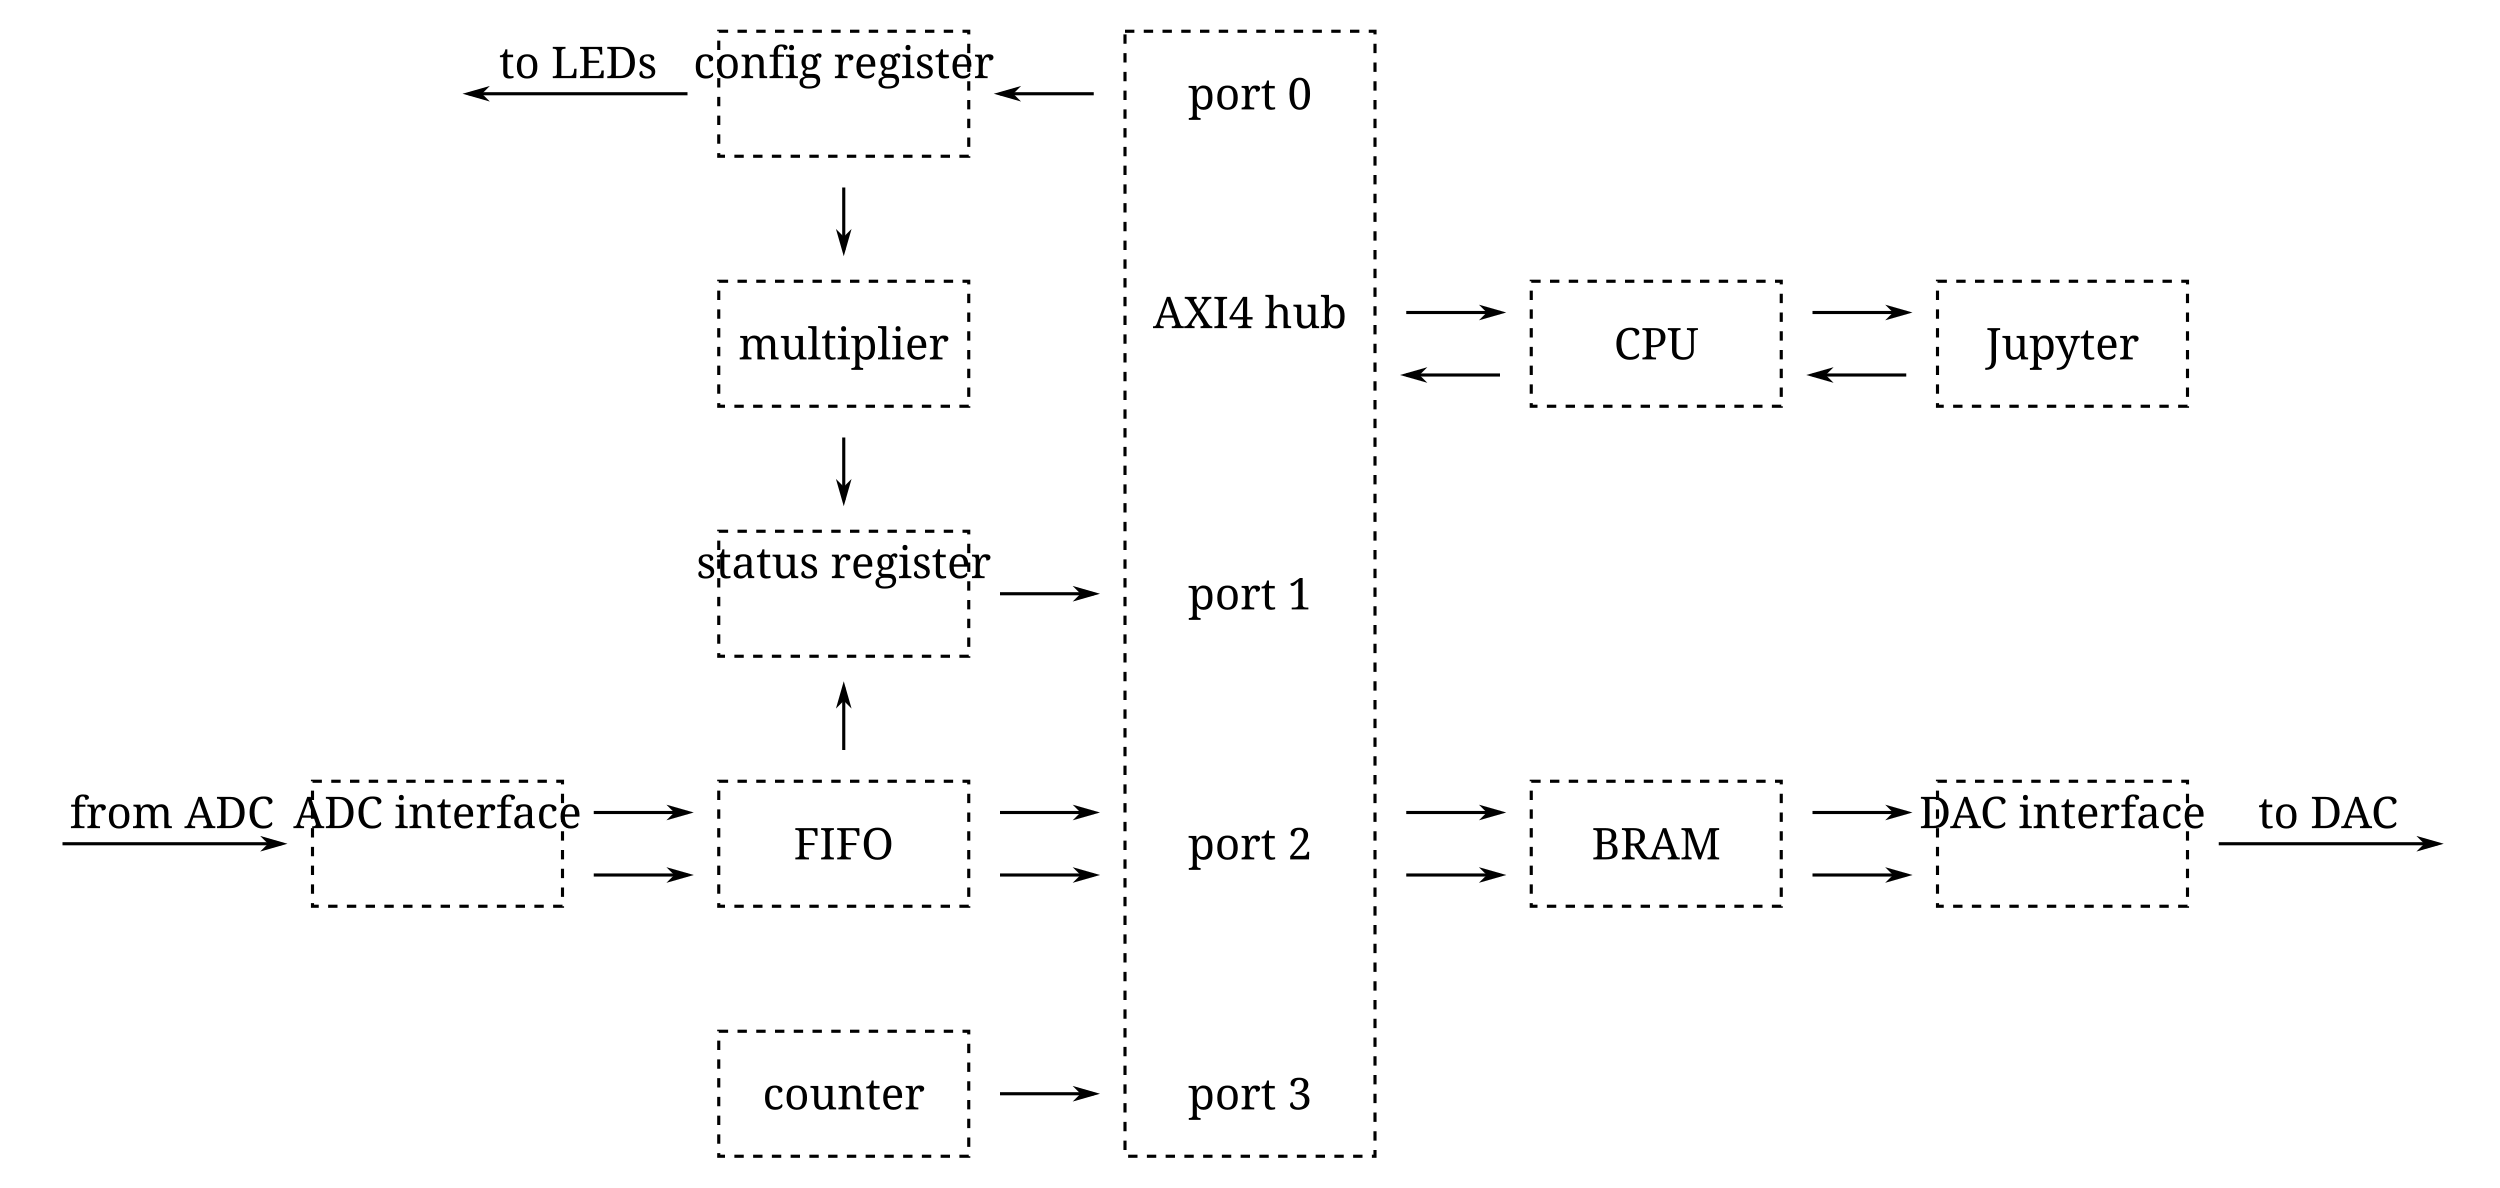
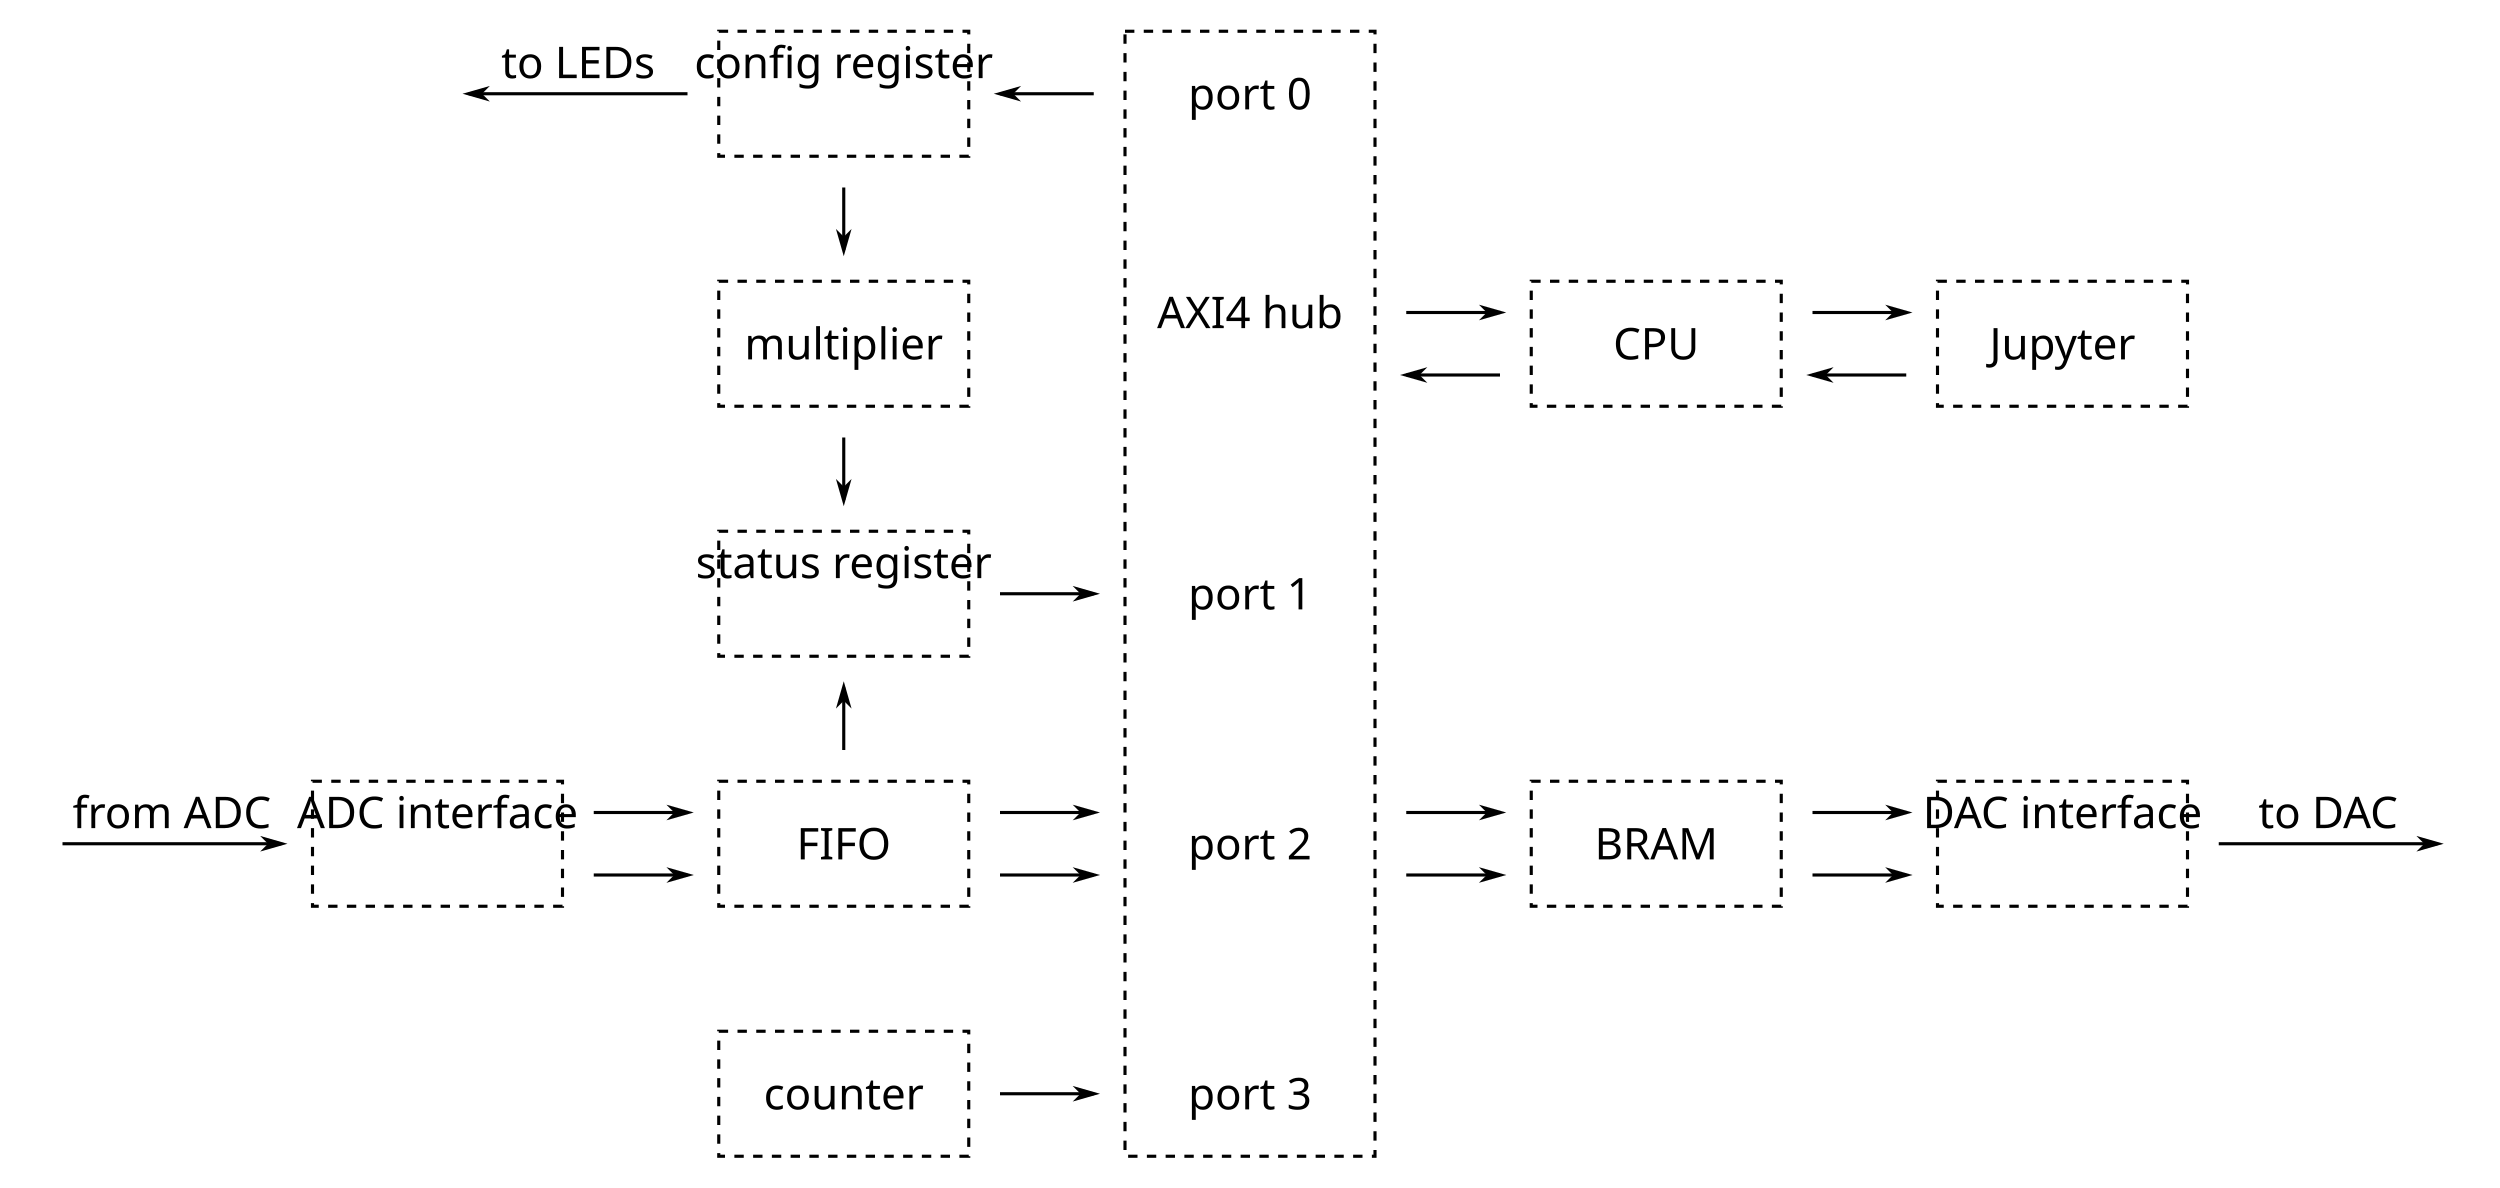
<svg xmlns="http://www.w3.org/2000/svg" width="800" height="380" version="1.1">
  <defs>
    <marker id="Arrow1L" overflow="visible" markerHeight="5" markerWidth="8.75" orient="auto-start-reverse" preserveAspectRatio="xMidYMid" refX="4.25" viewBox="0 0 8.75 5">
      <path transform="scale(-.5)" d="m0 0 5-5-17.5 5 17.5 5z" fill="context-stroke" fill-rule="evenodd" />
    </marker>
  </defs>
  <path d="m20 270h70" fill="none" marker-end="url(#Arrow1L)" stroke="#000000" />
  <rect x="230" y="250" width="80" height="40" fill="none" stroke="#000000" stroke-dasharray="3, 3" />
-   <text x="270" y="275" fill="#000000" font-family="Cambria" font-size="14px" text-align="center" text-anchor="middle" style="line-height:1.25">
+   <text x="270" y="275" fill="#000000" font-family="Carlito" font-size="14px" text-align="center" text-anchor="middle" style="line-height:1.25">
    <tspan>FIFO</tspan>
  </text>
  <path d="m320 260h30" fill="none" marker-end="url(#Arrow1L)" stroke="#000000" />
  <path d="m320 280h30" fill="none" marker-end="url(#Arrow1L)" stroke="#000000" />
-   <text x="55" y="265" fill="#000000" font-family="Cambria" font-size="14px" text-align="center" text-anchor="middle" style="line-height:1.25">
+   <text x="55" y="265" fill="#000000" font-family="Carlito" font-size="14px" text-align="center" text-anchor="middle" style="line-height:1.25">
    <tspan>from ADC</tspan>
  </text>
  <rect x="230" y="10" width="80" height="40" fill="none" stroke="#000000" stroke-dasharray="3, 3" />
  <path d="m350 30h-30" fill="none" marker-end="url(#Arrow1L)" stroke="#000000" />
  <rect x="230" y="90" width="80" height="40" fill="none" stroke="#000000" stroke-dasharray="3, 3" />
-   <text x="270" y="115" fill="#000000" font-family="Cambria" font-size="14px" text-align="center" text-anchor="middle" style="line-height:1.25">
+   <text x="270" y="115" fill="#000000" font-family="Carlito" font-size="14px" text-align="center" text-anchor="middle" style="line-height:1.25">
    <tspan>multiplier</tspan>
  </text>
  <path d="m270 140v20" fill="none" marker-end="url(#Arrow1L)" stroke="#000000" />
  <rect x="230" y="170" width="80" height="40" fill="none" stroke="#000000" stroke-dasharray="3, 3" />
  <path d="m270 60v20" fill="none" marker-end="url(#Arrow1L)" stroke="#000000" />
  <path d="m320 190h30" fill="none" marker-end="url(#Arrow1L)" stroke="#000000" />
  <rect x="360" y="10" width="80" height="360" fill="none" stroke="#000000" stroke-dasharray="3, 3" />
  <path d="m450 100h30" fill="none" marker-end="url(#Arrow1L)" stroke="#000000" />
  <path d="m480 120h-30" fill="none" marker-end="url(#Arrow1L)" stroke="#000000" />
-   <text x="270" y="25" fill="#000000" font-family="Cambria" font-size="14px" text-align="center" text-anchor="middle" style="line-height:1.25">
+   <text x="270" y="25" fill="#000000" font-family="Carlito" font-size="14px" text-align="center" text-anchor="middle" style="line-height:1.25">
    <tspan>config</tspan>
    <tspan>register</tspan>
  </text>
-   <text x="270" y="185" fill="#000000" font-family="Cambria" font-size="14px" text-align="center" text-anchor="middle" style="line-height:1.25">
+   <text x="270" y="185" fill="#000000" font-family="Carlito" font-size="14px" text-align="center" text-anchor="middle" style="line-height:1.25">
    <tspan>status</tspan>
    <tspan>register</tspan>
  </text>
  <rect x="230" y="330" width="80" height="40" fill="none" stroke="#000000" stroke-dasharray="3, 3" />
-   <text x="270" y="355" fill="#000000" font-family="Cambria" font-size="14px" text-align="center" text-anchor="middle" style="line-height:1.25">
+   <text x="270" y="355" fill="#000000" font-family="Carlito" font-size="14px" text-align="center" text-anchor="middle" style="line-height:1.25">
    <tspan>counter</tspan>
  </text>
  <path d="m220 30h-70" fill="none" marker-end="url(#Arrow1L)" stroke="#000000" />
-   <text x="185" y="25" fill="#000000" font-family="Cambria" font-size="14px" text-align="center" text-anchor="middle" style="line-height:1.25">
+   <text x="185" y="25" fill="#000000" font-family="Carlito" font-size="14px" text-align="center" text-anchor="middle" style="line-height:1.25">
    <tspan>to LEDs</tspan>
  </text>
  <path d="m320 350h30" fill="none" marker-end="url(#Arrow1L)" stroke="#000000" />
-   <text x="400" y="35" fill="#000000" font-family="Cambria" font-size="14px" text-align="center" text-anchor="middle" style="line-height:1.25">
+   <text x="400" y="35" fill="#000000" font-family="Carlito" font-size="14px" text-align="center" text-anchor="middle" style="line-height:1.25">
    <tspan>port 0</tspan>
  </text>
-   <text x="400" y="195" fill="#000000" font-family="Cambria" font-size="14px" text-align="center" text-anchor="middle" style="line-height:1.25">
+   <text x="400" y="195" fill="#000000" font-family="Carlito" font-size="14px" text-align="center" text-anchor="middle" style="line-height:1.25">
    <tspan>port 1</tspan>
  </text>
-   <text x="400" y="275" fill="#000000" font-family="Cambria" font-size="14px" text-align="center" text-anchor="middle" style="line-height:1.25">
+   <text x="400" y="275" fill="#000000" font-family="Carlito" font-size="14px" text-align="center" text-anchor="middle" style="line-height:1.25">
    <tspan>port 2</tspan>
  </text>
-   <text x="400" y="355" fill="#000000" font-family="Cambria" font-size="14px" text-align="center" text-anchor="middle" style="line-height:1.25">
+   <text x="400" y="355" fill="#000000" font-family="Carlito" font-size="14px" text-align="center" text-anchor="middle" style="line-height:1.25">
    <tspan>port 3</tspan>
  </text>
  <path d="m580 100h30" fill="none" marker-end="url(#Arrow1L)" stroke="#000000" />
  <path d="m610 120h-30" fill="none" marker-end="url(#Arrow1L)" stroke="#000000" />
-   <text x="660" y="115" fill="#000000" font-family="Cambria" font-size="14px" text-align="center" text-anchor="middle" style="line-height:1.25">
+   <text x="660" y="115" fill="#000000" font-family="Carlito" font-size="14px" text-align="center" text-anchor="middle" style="line-height:1.25">
    <tspan>Jupyter</tspan>
  </text>
  <rect x="490" y="90" width="80" height="40" fill="none" stroke="#000000" stroke-dasharray="3, 3" />
  <rect x="620" y="90" width="80" height="40" fill="none" stroke="#000000" stroke-dasharray="3, 3" />
-   <text x="530" y="115" fill="#000000" font-family="Cambria" font-size="14px" text-align="center" text-anchor="middle" style="line-height:1.25">
+   <text x="530" y="115" fill="#000000" font-family="Carlito" font-size="14px" text-align="center" text-anchor="middle" style="line-height:1.25">
    <tspan>CPU</tspan>
  </text>
  <path d="m190 260h30" fill="none" marker-end="url(#Arrow1L)" stroke="#000000" />
  <path d="m190 280h30" fill="none" marker-end="url(#Arrow1L)" stroke="#000000" />
  <rect x="100" y="250" width="80" height="40" fill="none" stroke="#000000" stroke-dasharray="3, 3" />
-   <text x="140" y="265" fill="#000000" font-family="Cambria" font-size="14px" text-align="center" text-anchor="middle" style="line-height:1.25">
+   <text x="140" y="265" fill="#000000" font-family="Carlito" font-size="14px" text-align="center" text-anchor="middle" style="line-height:1.25">
    <tspan>ADC</tspan>
    <tspan>interface</tspan>
  </text>
  <rect x="490" y="250" width="80" height="40" fill="none" stroke="#000000" stroke-dasharray="3, 3" />
-   <text x="530" y="275" fill="#000000" font-family="Cambria" font-size="14px" text-align="center" text-anchor="middle" style="line-height:1.25">
+   <text x="530" y="275" fill="#000000" font-family="Carlito" font-size="14px" text-align="center" text-anchor="middle" style="line-height:1.25">
    <tspan>BRAM</tspan>
  </text>
  <path d="m580 260h30" fill="none" marker-end="url(#Arrow1L)" stroke="#000000" />
  <path d="m580 280h30" fill="none" marker-end="url(#Arrow1L)" stroke="#000000" />
  <path d="m450 260h30" fill="none" marker-end="url(#Arrow1L)" stroke="#000000" />
  <path d="m450 280h30" fill="none" marker-end="url(#Arrow1L)" stroke="#000000" />
  <rect x="620" y="250" width="80" height="40" fill="none" stroke="#000000" stroke-dasharray="3, 3" />
-   <text x="660" y="265" fill="#000000" font-family="Cambria" font-size="14px" text-align="center" text-anchor="middle" style="line-height:1.25">
+   <text x="660" y="265" fill="#000000" font-family="Carlito" font-size="14px" text-align="center" text-anchor="middle" style="line-height:1.25">
    <tspan>DAC</tspan>
    <tspan>interface</tspan>
  </text>
  <path d="m710 270h70" fill="none" marker-end="url(#Arrow1L)" stroke="#000000" />
-   <text x="745" y="265" fill="#000000" font-family="Cambria" font-size="14px" text-align="center" text-anchor="middle" style="line-height:1.25">
+   <text x="745" y="265" fill="#000000" font-family="Carlito" font-size="14px" text-align="center" text-anchor="middle" style="line-height:1.25">
    <tspan>to DAC</tspan>
  </text>
-   <text x="400" y="105" fill="#000000" font-family="Cambria" font-size="14px" text-align="center" text-anchor="middle" style="line-height:1.25">
+   <text x="400" y="105" fill="#000000" font-family="Carlito" font-size="14px" text-align="center" text-anchor="middle" style="line-height:1.25">
    <tspan>AXI4</tspan>
    <tspan>hub</tspan>
  </text>
  <path d="m270 240v-20" fill="none" marker-end="url(#Arrow1L)" stroke="#000000" />
</svg>
